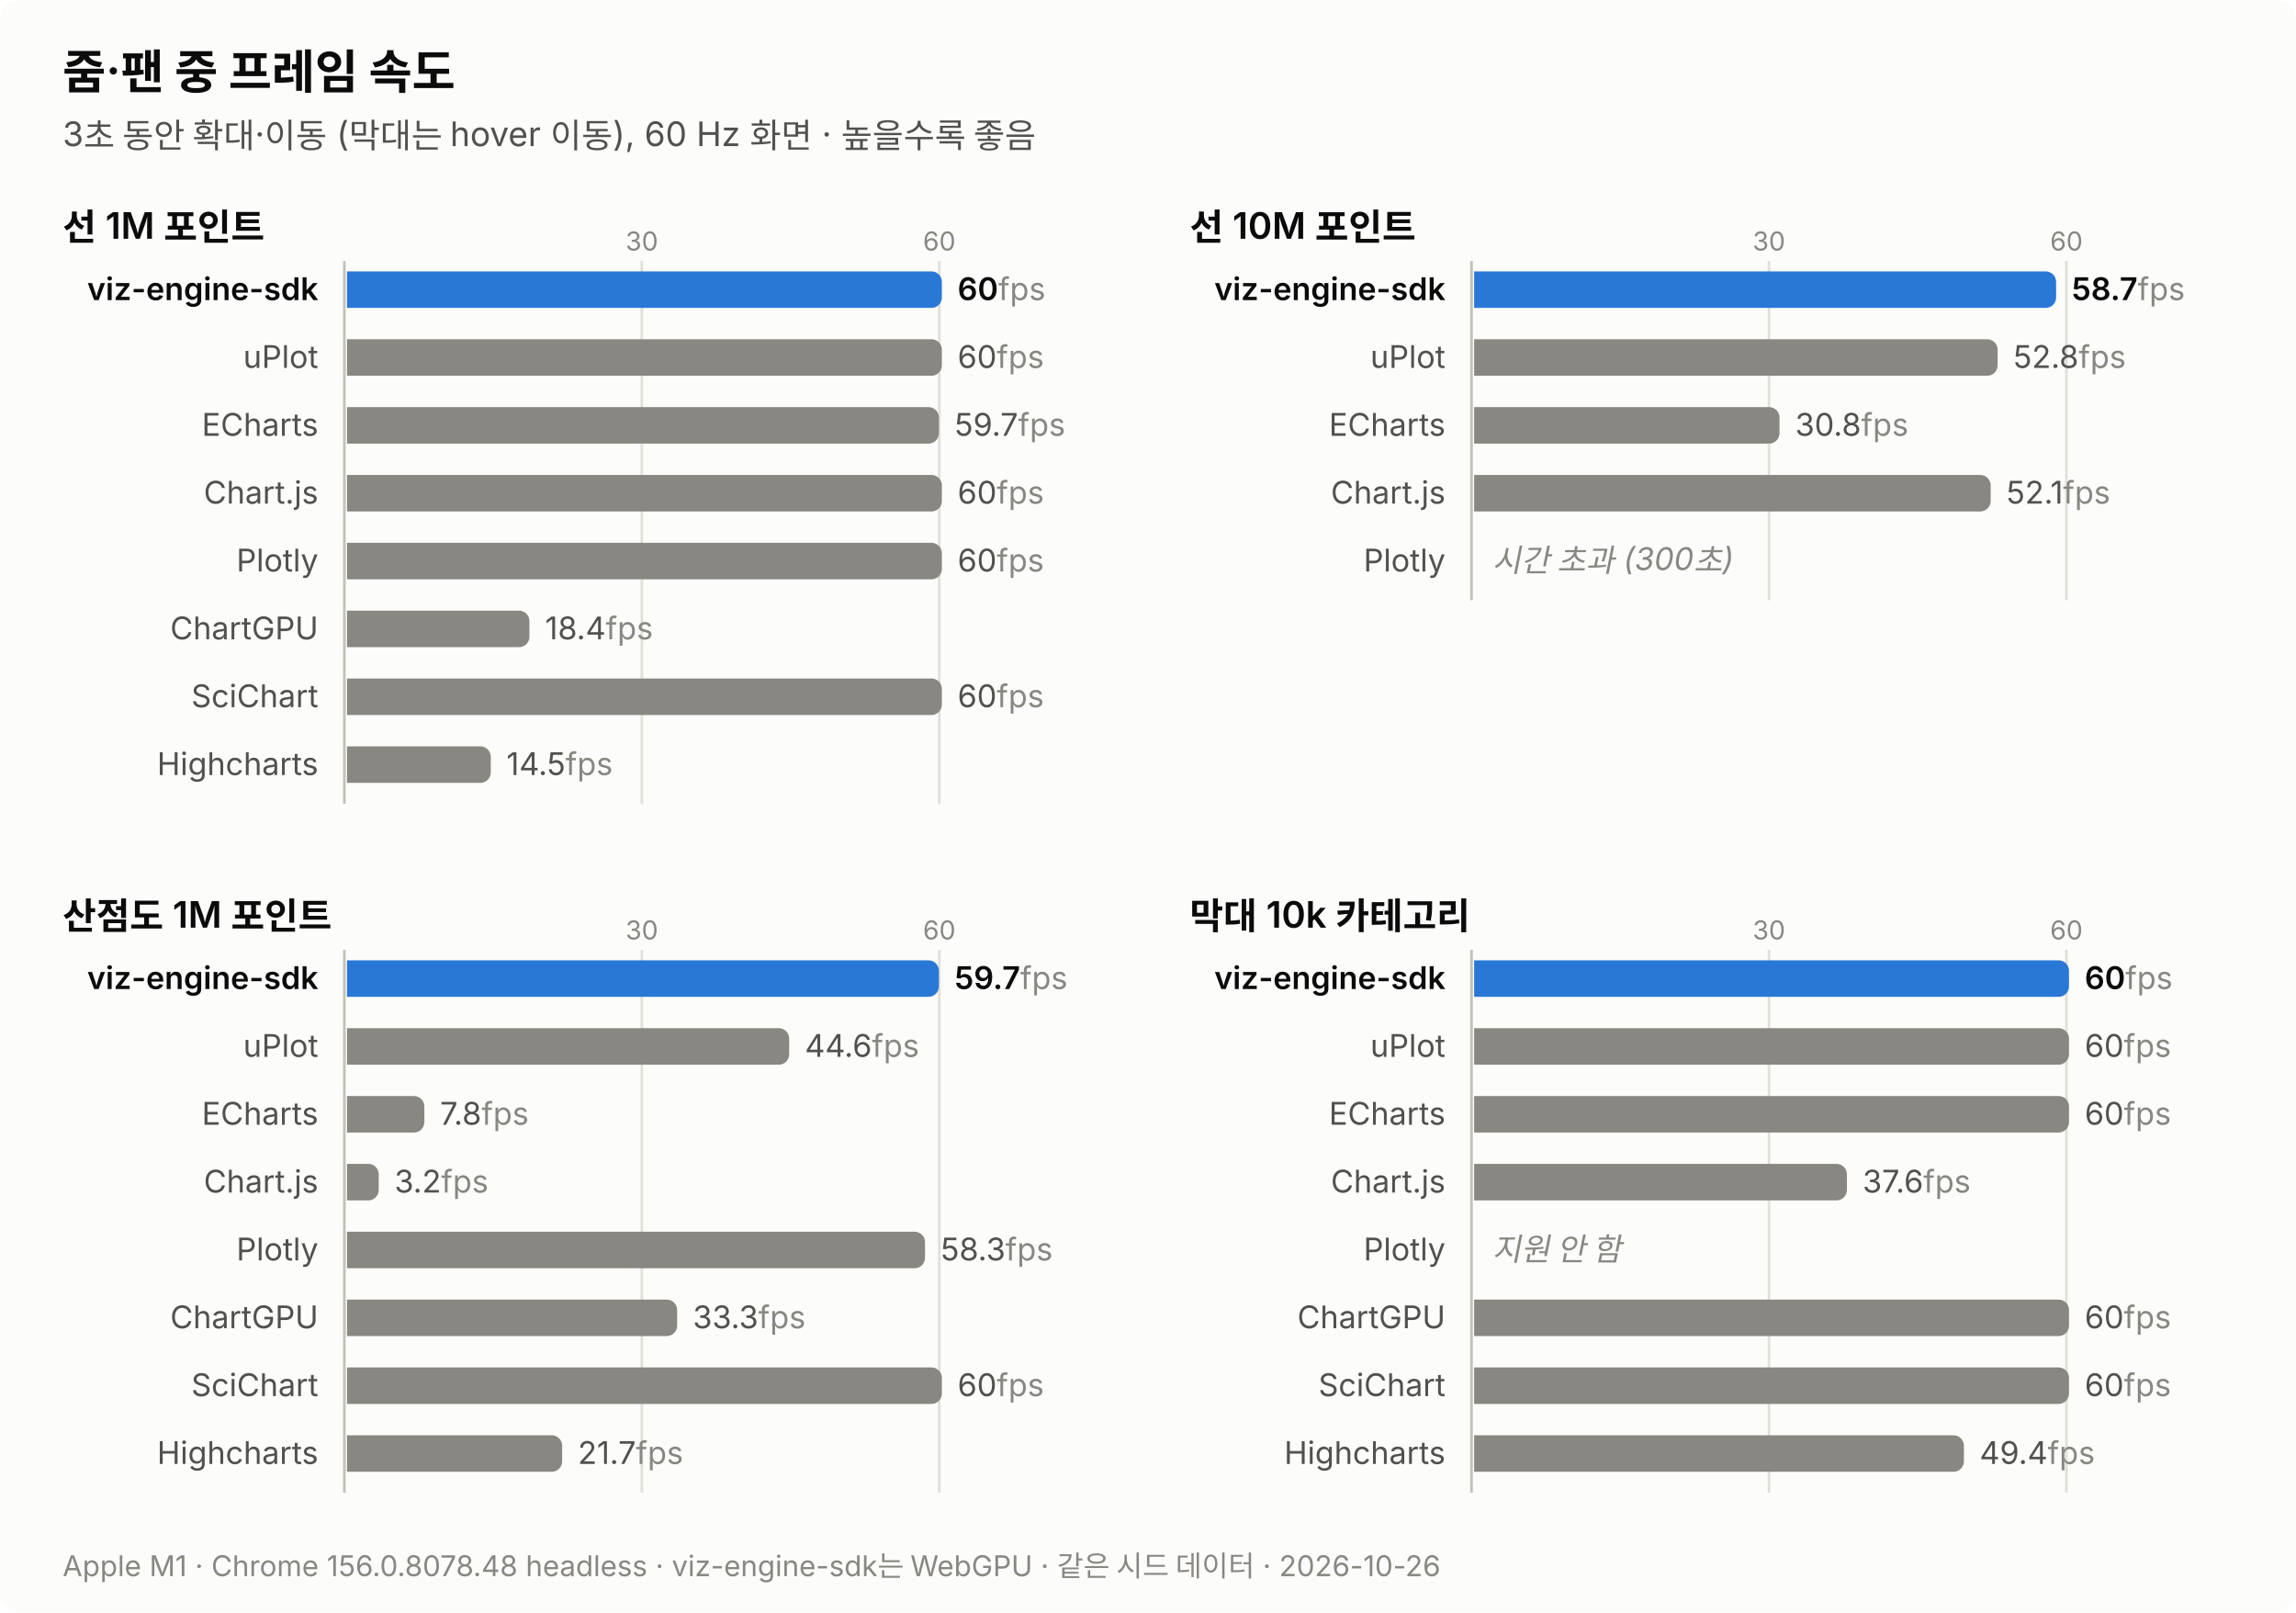
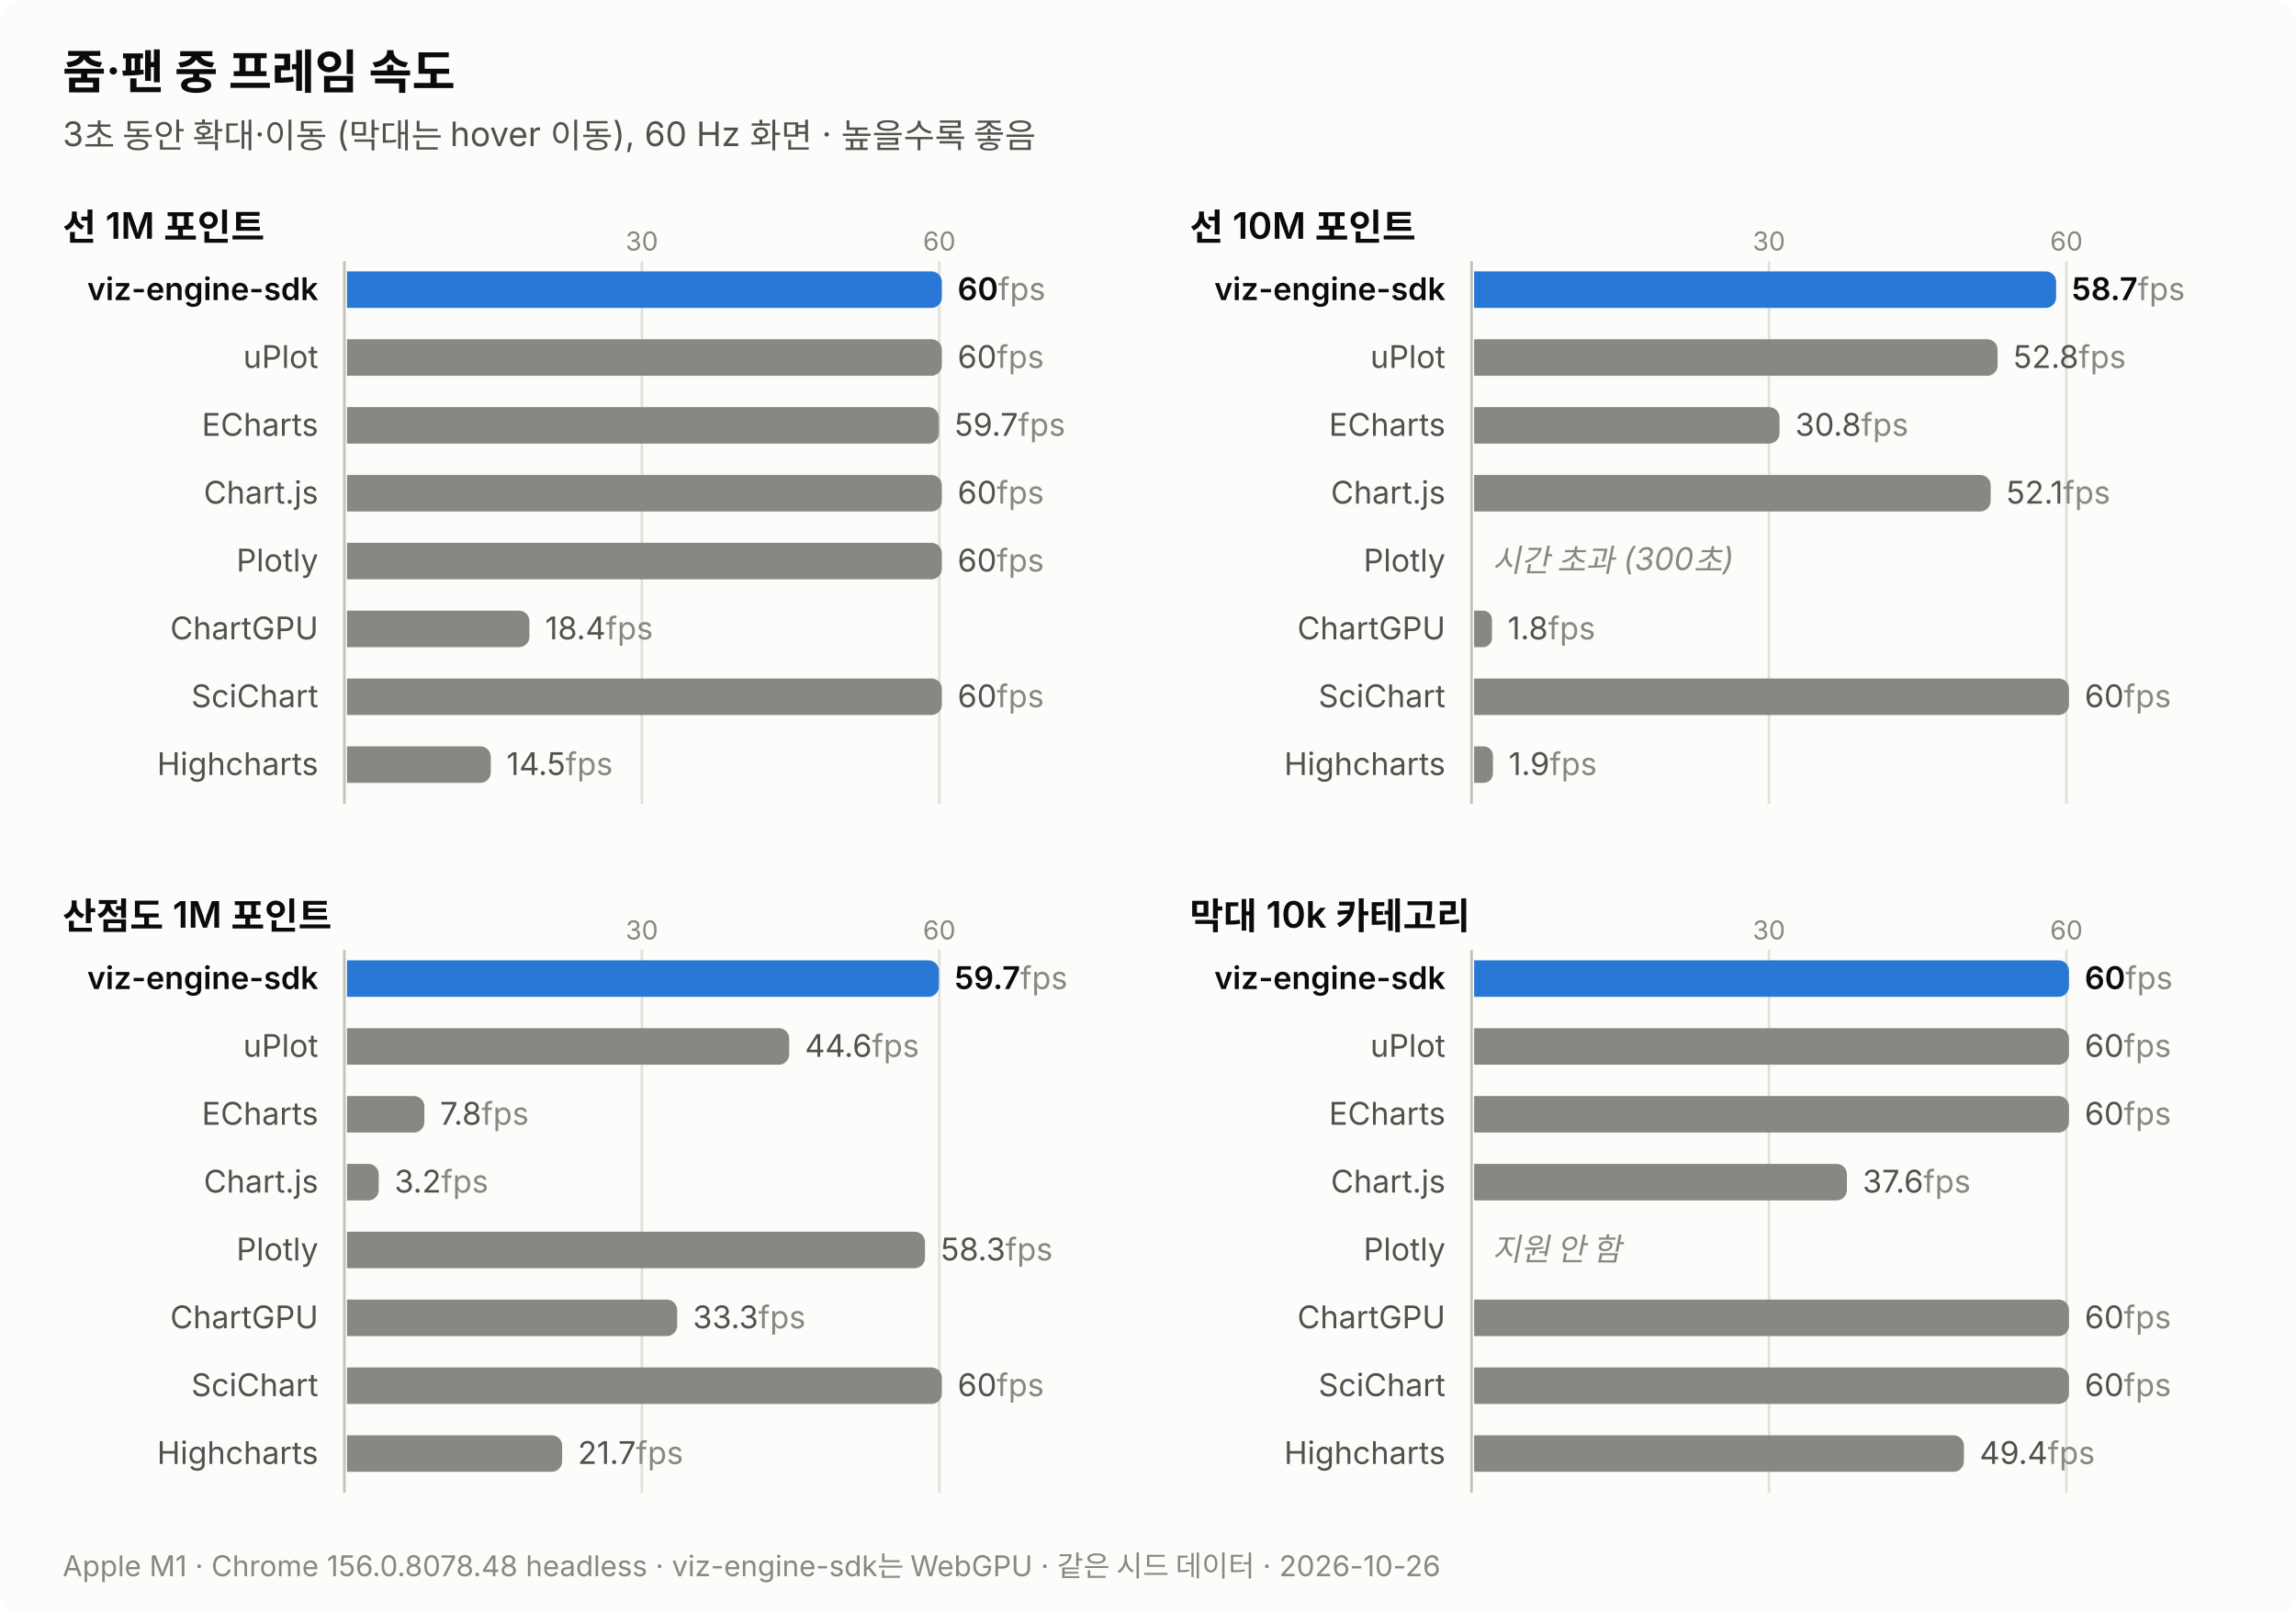
<svg xmlns="http://www.w3.org/2000/svg" width="880" height="618" viewBox="0 0 880 618" font-family="system-ui, -apple-system, &quot;Segoe UI&quot;, &quot;Apple SD Gothic Neo&quot;, &quot;Malgun Gothic&quot;, sans-serif" role="img" aria-labelledby="t d">
  <rect width="880" height="618" rx="8" fill="#fcfcfb" />
  <text x="24" y="34" font-size="18" font-weight="600" fill="#0b0b0b">줌·팬 중 프레임 속도</text>
  <text x="24" y="56" font-size="13" fill="#52514e">3초 동안 확대·이동 (막대는 hover 이동), 60 Hz 화면 · 높을수록 좋음</text>
  <text x="24" y="92" font-size="14" font-weight="600" fill="#0b0b0b">선 1M 포인트</text>
  <line x1="246" y1="100" x2="246" y2="308" stroke="#e1e0d9" stroke-width="1" />
  <text x="246" y="96" font-size="10" text-anchor="middle" fill="#898781">30</text>
  <line x1="360" y1="100" x2="360" y2="308" stroke="#e1e0d9" stroke-width="1" />
  <text x="360" y="96" font-size="10" text-anchor="middle" fill="#898781">60</text>
  <line x1="132" y1="100" x2="132" y2="308" stroke="#c3c2b7" stroke-width="1" />
  <text x="122" y="115" font-size="12" text-anchor="end" fill="#0b0b0b" font-weight="600">viz-engine-sdk</text>
  <path d="M133 104h224a4 4 0 0 1 4 4v6a4 4 0 0 1 -4 4h-224z" fill="#2a78d6" />
  <text x="367" y="115" font-size="12" fill="#0b0b0b" font-weight="600" style="font-variant-numeric: tabular-nums">60<tspan fill="#898781" font-weight="400"> fps</tspan>
  </text>
  <text x="122" y="141" font-size="12" text-anchor="end" fill="#52514e">uPlot</text>
  <path d="M133 130h224a4 4 0 0 1 4 4v6a4 4 0 0 1 -4 4h-224z" fill="#898781" />
  <text x="367" y="141" font-size="12" fill="#52514e" style="font-variant-numeric: tabular-nums">60<tspan fill="#898781" font-weight="400"> fps</tspan>
  </text>
  <text x="122" y="167" font-size="12" text-anchor="end" fill="#52514e">ECharts</text>
  <path d="M133 156h222.86a4 4 0 0 1 4 4v6a4 4 0 0 1 -4 4h-222.86z" fill="#898781" />
  <text x="365.86" y="167" font-size="12" fill="#52514e" style="font-variant-numeric: tabular-nums">59.7<tspan fill="#898781" font-weight="400"> fps</tspan>
  </text>
  <text x="122" y="193" font-size="12" text-anchor="end" fill="#52514e">Chart.js</text>
  <path d="M133 182h224a4 4 0 0 1 4 4v6a4 4 0 0 1 -4 4h-224z" fill="#898781" />
  <text x="367" y="193" font-size="12" fill="#52514e" style="font-variant-numeric: tabular-nums">60<tspan fill="#898781" font-weight="400"> fps</tspan>
  </text>
  <text x="122" y="219" font-size="12" text-anchor="end" fill="#52514e">Plotly</text>
  <path d="M133 208h224a4 4 0 0 1 4 4v6a4 4 0 0 1 -4 4h-224z" fill="#898781" />
  <text x="367" y="219" font-size="12" fill="#52514e" style="font-variant-numeric: tabular-nums">60<tspan fill="#898781" font-weight="400"> fps</tspan>
  </text>
  <text x="122" y="245" font-size="12" text-anchor="end" fill="#52514e">ChartGPU</text>
  <path d="M133 234h65.92a4 4 0 0 1 4 4v6a4 4 0 0 1 -4 4h-65.92z" fill="#898781" />
  <text x="208.92" y="245" font-size="12" fill="#52514e" style="font-variant-numeric: tabular-nums">18.4<tspan fill="#898781" font-weight="400"> fps</tspan>
  </text>
  <text x="122" y="271" font-size="12" text-anchor="end" fill="#52514e">SciChart</text>
  <path d="M133 260h224a4 4 0 0 1 4 4v6a4 4 0 0 1 -4 4h-224z" fill="#898781" />
  <text x="367" y="271" font-size="12" fill="#52514e" style="font-variant-numeric: tabular-nums">60<tspan fill="#898781" font-weight="400"> fps</tspan>
  </text>
  <text x="122" y="297" font-size="12" text-anchor="end" fill="#52514e">Highcharts</text>
  <path d="M133 286h51.1a4 4 0 0 1 4 4v6a4 4 0 0 1 -4 4h-51.1z" fill="#898781" />
  <text x="194.1" y="297" font-size="12" fill="#52514e" style="font-variant-numeric: tabular-nums">14.5<tspan fill="#898781" font-weight="400"> fps</tspan>
  </text>
  <text x="456" y="92" font-size="14" font-weight="600" fill="#0b0b0b">선 10M 포인트</text>
-   <line x1="678" y1="100" x2="678" y2="230" stroke="#e1e0d9" stroke-width="1" />
+   <line x1="678" y1="100" x2="678" y2="308" stroke="#e1e0d9" stroke-width="1" />
  <text x="678" y="96" font-size="10" text-anchor="middle" fill="#898781">30</text>
-   <line x1="792" y1="100" x2="792" y2="230" stroke="#e1e0d9" stroke-width="1" />
+   <line x1="792" y1="100" x2="792" y2="308" stroke="#e1e0d9" stroke-width="1" />
  <text x="792" y="96" font-size="10" text-anchor="middle" fill="#898781">60</text>
-   <line x1="564" y1="100" x2="564" y2="230" stroke="#c3c2b7" stroke-width="1" />
+   <line x1="564" y1="100" x2="564" y2="308" stroke="#c3c2b7" stroke-width="1" />
  <text x="554" y="115" font-size="12" text-anchor="end" fill="#0b0b0b" font-weight="600">viz-engine-sdk</text>
  <path d="M565 104h219.06a4 4 0 0 1 4 4v6a4 4 0 0 1 -4 4h-219.06z" fill="#2a78d6" />
  <text x="794.06" y="115" font-size="12" fill="#0b0b0b" font-weight="600" style="font-variant-numeric: tabular-nums">58.7<tspan fill="#898781" font-weight="400"> fps</tspan>
  </text>
  <text x="554" y="141" font-size="12" text-anchor="end" fill="#52514e">uPlot</text>
  <path d="M565 130h196.64a4 4 0 0 1 4 4v6a4 4 0 0 1 -4 4h-196.64z" fill="#898781" />
  <text x="771.64" y="141" font-size="12" fill="#52514e" style="font-variant-numeric: tabular-nums">52.8<tspan fill="#898781" font-weight="400"> fps</tspan>
  </text>
  <text x="554" y="167" font-size="12" text-anchor="end" fill="#52514e">ECharts</text>
  <path d="M565 156h113.04a4 4 0 0 1 4 4v6a4 4 0 0 1 -4 4h-113.04z" fill="#898781" />
  <text x="688.04" y="167" font-size="12" fill="#52514e" style="font-variant-numeric: tabular-nums">30.8<tspan fill="#898781" font-weight="400"> fps</tspan>
  </text>
  <text x="554" y="193" font-size="12" text-anchor="end" fill="#52514e">Chart.js</text>
  <path d="M565 182h193.98a4 4 0 0 1 4 4v6a4 4 0 0 1 -4 4h-193.98z" fill="#898781" />
  <text x="768.98" y="193" font-size="12" fill="#52514e" style="font-variant-numeric: tabular-nums">52.1<tspan fill="#898781" font-weight="400"> fps</tspan>
  </text>
  <text x="554" y="219" font-size="12" text-anchor="end" fill="#52514e">Plotly</text>
  <text x="572" y="219" font-size="12" font-style="italic" fill="#898781">시간 초과 (300초)</text>
+   <text x="554" y="245" font-size="12" text-anchor="end" fill="#52514e">ChartGPU</text>
+   <path d="M565 234h3.42a3.42 3.42 0 0 1 3.42 3.42v7.16a3.42 3.42 0 0 1 -3.42 3.42h-3.42z" fill="#898781" />
+   <text x="577.84" y="245" font-size="12" fill="#52514e" style="font-variant-numeric: tabular-nums">1.8<tspan fill="#898781" font-weight="400"> fps</tspan>
+   </text>
+   <text x="554" y="271" font-size="12" text-anchor="end" fill="#52514e">SciChart</text>
+   <path d="M565 260h224a4 4 0 0 1 4 4v6a4 4 0 0 1 -4 4h-224z" fill="#898781" />
+   <text x="799" y="271" font-size="12" fill="#52514e" style="font-variant-numeric: tabular-nums">60<tspan fill="#898781" font-weight="400"> fps</tspan>
+   </text>
+   <text x="554" y="297" font-size="12" text-anchor="end" fill="#52514e">Highcharts</text>
+   <path d="M565 286h3.61a3.61 3.61 0 0 1 3.61 3.61v6.78a3.61 3.61 0 0 1 -3.61 3.61h-3.61z" fill="#898781" />
+   <text x="578.22" y="297" font-size="12" fill="#52514e" style="font-variant-numeric: tabular-nums">1.9<tspan fill="#898781" font-weight="400"> fps</tspan>
+   </text>
  <text x="24" y="356" font-size="14" font-weight="600" fill="#0b0b0b">산점도 1M 포인트</text>
  <line x1="246" y1="364" x2="246" y2="572" stroke="#e1e0d9" stroke-width="1" />
  <text x="246" y="360" font-size="10" text-anchor="middle" fill="#898781">30</text>
  <line x1="360" y1="364" x2="360" y2="572" stroke="#e1e0d9" stroke-width="1" />
  <text x="360" y="360" font-size="10" text-anchor="middle" fill="#898781">60</text>
  <line x1="132" y1="364" x2="132" y2="572" stroke="#c3c2b7" stroke-width="1" />
  <text x="122" y="379" font-size="12" text-anchor="end" fill="#0b0b0b" font-weight="600">viz-engine-sdk</text>
  <path d="M133 368h222.86a4 4 0 0 1 4 4v6a4 4 0 0 1 -4 4h-222.86z" fill="#2a78d6" />
  <text x="365.86" y="379" font-size="12" fill="#0b0b0b" font-weight="600" style="font-variant-numeric: tabular-nums">59.7<tspan fill="#898781" font-weight="400"> fps</tspan>
  </text>
  <text x="122" y="405" font-size="12" text-anchor="end" fill="#52514e">uPlot</text>
  <path d="M133 394h165.48a4 4 0 0 1 4 4v6a4 4 0 0 1 -4 4h-165.48z" fill="#898781" />
  <text x="308.48" y="405" font-size="12" fill="#52514e" style="font-variant-numeric: tabular-nums">44.6<tspan fill="#898781" font-weight="400"> fps</tspan>
  </text>
  <text x="122" y="431" font-size="12" text-anchor="end" fill="#52514e">ECharts</text>
  <path d="M133 420h25.64a4 4 0 0 1 4 4v6a4 4 0 0 1 -4 4h-25.64z" fill="#898781" />
  <text x="168.64" y="431" font-size="12" fill="#52514e" style="font-variant-numeric: tabular-nums">7.8<tspan fill="#898781" font-weight="400"> fps</tspan>
  </text>
  <text x="122" y="457" font-size="12" text-anchor="end" fill="#52514e">Chart.js</text>
  <path d="M133 446h8.16a4 4 0 0 1 4 4v6a4 4 0 0 1 -4 4h-8.16z" fill="#898781" />
  <text x="151.16" y="457" font-size="12" fill="#52514e" style="font-variant-numeric: tabular-nums">3.2<tspan fill="#898781" font-weight="400"> fps</tspan>
  </text>
  <text x="122" y="483" font-size="12" text-anchor="end" fill="#52514e">Plotly</text>
  <path d="M133 472h217.54a4 4 0 0 1 4 4v6a4 4 0 0 1 -4 4h-217.54z" fill="#898781" />
  <text x="360.54" y="483" font-size="12" fill="#52514e" style="font-variant-numeric: tabular-nums">58.3<tspan fill="#898781" font-weight="400"> fps</tspan>
  </text>
  <text x="122" y="509" font-size="12" text-anchor="end" fill="#52514e">ChartGPU</text>
  <path d="M133 498h122.54a4 4 0 0 1 4 4v6a4 4 0 0 1 -4 4h-122.54z" fill="#898781" />
  <text x="265.54" y="509" font-size="12" fill="#52514e" style="font-variant-numeric: tabular-nums">33.3<tspan fill="#898781" font-weight="400"> fps</tspan>
  </text>
  <text x="122" y="535" font-size="12" text-anchor="end" fill="#52514e">SciChart</text>
  <path d="M133 524h224a4 4 0 0 1 4 4v6a4 4 0 0 1 -4 4h-224z" fill="#898781" />
  <text x="367" y="535" font-size="12" fill="#52514e" style="font-variant-numeric: tabular-nums">60<tspan fill="#898781" font-weight="400"> fps</tspan>
  </text>
  <text x="122" y="561" font-size="12" text-anchor="end" fill="#52514e">Highcharts</text>
  <path d="M133 550h78.46a4 4 0 0 1 4 4v6a4 4 0 0 1 -4 4h-78.46z" fill="#898781" />
  <text x="221.46" y="561" font-size="12" fill="#52514e" style="font-variant-numeric: tabular-nums">21.7<tspan fill="#898781" font-weight="400"> fps</tspan>
  </text>
  <text x="456" y="356" font-size="14" font-weight="600" fill="#0b0b0b">막대 10k 카테고리</text>
  <line x1="678" y1="364" x2="678" y2="572" stroke="#e1e0d9" stroke-width="1" />
  <text x="678" y="360" font-size="10" text-anchor="middle" fill="#898781">30</text>
  <line x1="792" y1="364" x2="792" y2="572" stroke="#e1e0d9" stroke-width="1" />
  <text x="792" y="360" font-size="10" text-anchor="middle" fill="#898781">60</text>
  <line x1="564" y1="364" x2="564" y2="572" stroke="#c3c2b7" stroke-width="1" />
  <text x="554" y="379" font-size="12" text-anchor="end" fill="#0b0b0b" font-weight="600">viz-engine-sdk</text>
  <path d="M565 368h224a4 4 0 0 1 4 4v6a4 4 0 0 1 -4 4h-224z" fill="#2a78d6" />
  <text x="799" y="379" font-size="12" fill="#0b0b0b" font-weight="600" style="font-variant-numeric: tabular-nums">60<tspan fill="#898781" font-weight="400"> fps</tspan>
  </text>
  <text x="554" y="405" font-size="12" text-anchor="end" fill="#52514e">uPlot</text>
  <path d="M565 394h224a4 4 0 0 1 4 4v6a4 4 0 0 1 -4 4h-224z" fill="#898781" />
  <text x="799" y="405" font-size="12" fill="#52514e" style="font-variant-numeric: tabular-nums">60<tspan fill="#898781" font-weight="400"> fps</tspan>
  </text>
  <text x="554" y="431" font-size="12" text-anchor="end" fill="#52514e">ECharts</text>
  <path d="M565 420h224a4 4 0 0 1 4 4v6a4 4 0 0 1 -4 4h-224z" fill="#898781" />
  <text x="799" y="431" font-size="12" fill="#52514e" style="font-variant-numeric: tabular-nums">60<tspan fill="#898781" font-weight="400"> fps</tspan>
  </text>
  <text x="554" y="457" font-size="12" text-anchor="end" fill="#52514e">Chart.js</text>
  <path d="M565 446h138.88a4 4 0 0 1 4 4v6a4 4 0 0 1 -4 4h-138.88z" fill="#898781" />
  <text x="713.88" y="457" font-size="12" fill="#52514e" style="font-variant-numeric: tabular-nums">37.6<tspan fill="#898781" font-weight="400"> fps</tspan>
  </text>
  <text x="554" y="483" font-size="12" text-anchor="end" fill="#52514e">Plotly</text>
  <text x="572" y="483" font-size="12" font-style="italic" fill="#898781">지원 안 함</text>
  <text x="554" y="509" font-size="12" text-anchor="end" fill="#52514e">ChartGPU</text>
  <path d="M565 498h224a4 4 0 0 1 4 4v6a4 4 0 0 1 -4 4h-224z" fill="#898781" />
  <text x="799" y="509" font-size="12" fill="#52514e" style="font-variant-numeric: tabular-nums">60<tspan fill="#898781" font-weight="400"> fps</tspan>
  </text>
  <text x="554" y="535" font-size="12" text-anchor="end" fill="#52514e">SciChart</text>
  <path d="M565 524h224a4 4 0 0 1 4 4v6a4 4 0 0 1 -4 4h-224z" fill="#898781" />
  <text x="799" y="535" font-size="12" fill="#52514e" style="font-variant-numeric: tabular-nums">60<tspan fill="#898781" font-weight="400"> fps</tspan>
  </text>
  <text x="554" y="561" font-size="12" text-anchor="end" fill="#52514e">Highcharts</text>
  <path d="M565 550h183.72a4 4 0 0 1 4 4v6a4 4 0 0 1 -4 4h-183.72z" fill="#898781" />
  <text x="758.72" y="561" font-size="12" fill="#52514e" style="font-variant-numeric: tabular-nums">49.4<tspan fill="#898781" font-weight="400"> fps</tspan>
  </text>
  <text x="24" y="604" font-size="11" fill="#898781">Apple M1 · Chrome 156.0.8078.48 headless · viz-engine-sdk는 WebGPU · 같은 시드 데이터 · 2026-10-26</text>
</svg>
